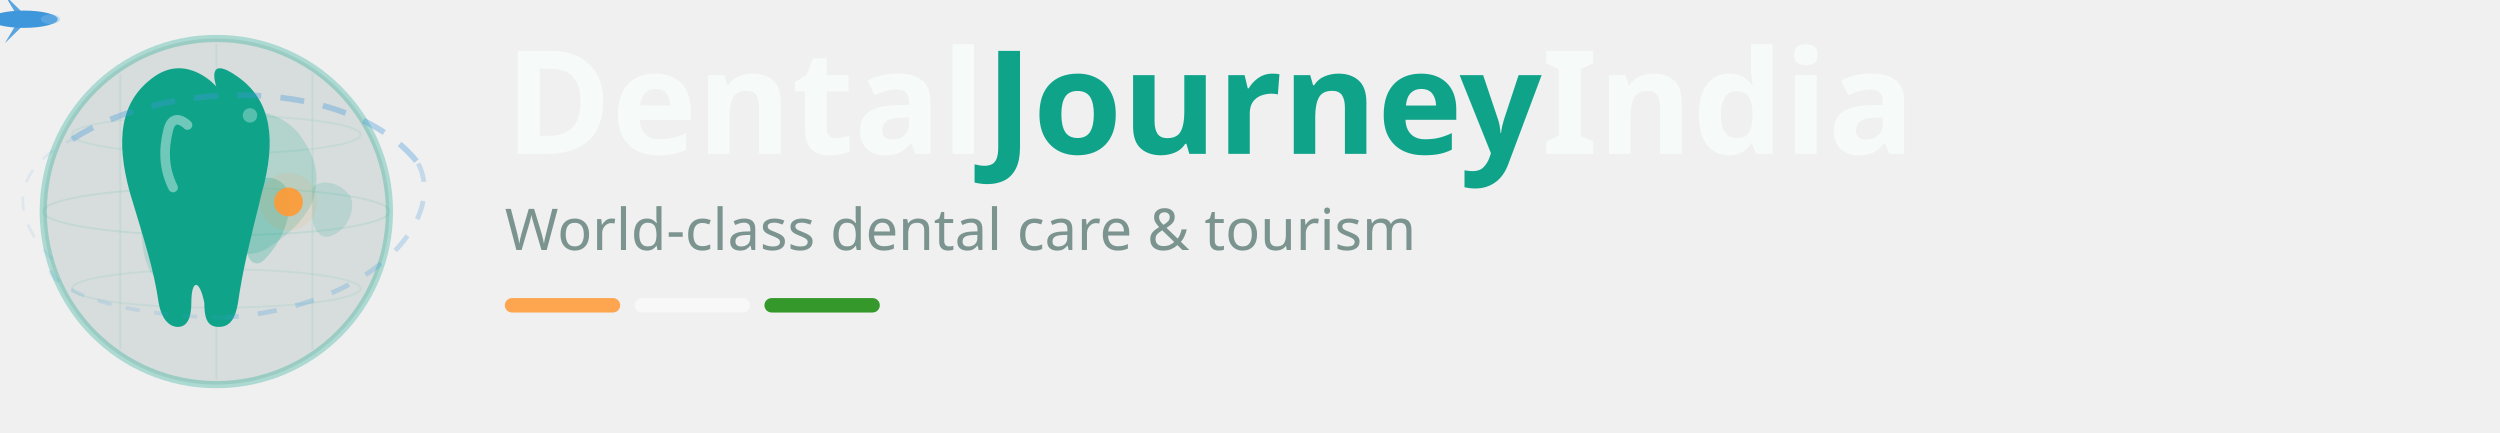
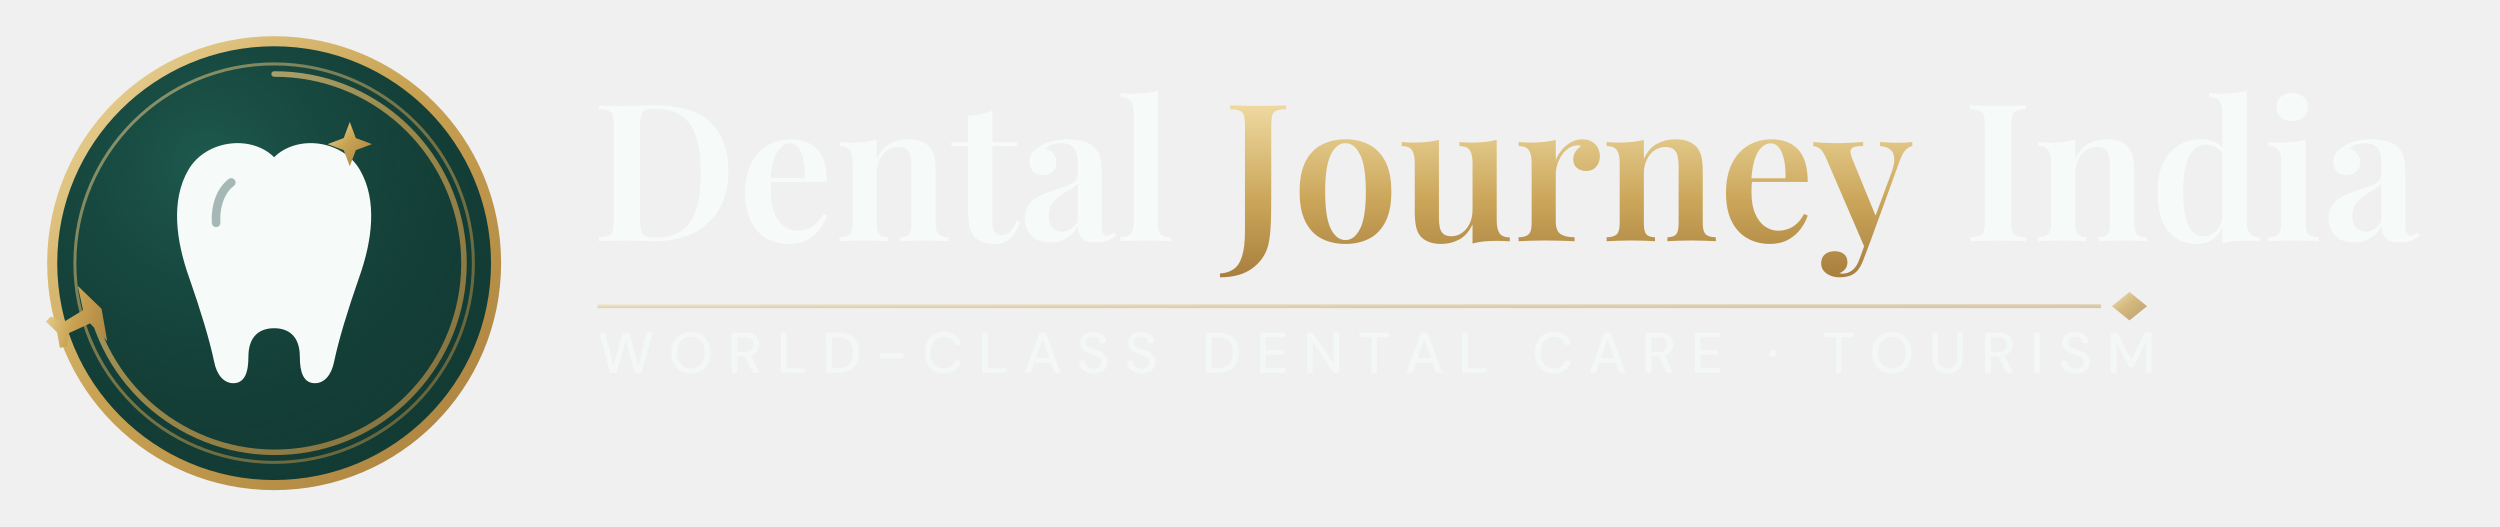
- <svg xmlns="http://www.w3.org/2000/svg" viewBox="0 0 520 90">
+ <svg xmlns="http://www.w3.org/2000/svg" viewBox="0 0 456 96" role="img" aria-label="DentalJourneyIndia — World-class dental care and tourism">
  <defs>
-     <clipPath id="gc2">
-       <circle cx="40" cy="40" r="35" />
-     </clipPath>
+     <linearGradient id="gold" x1="0%" y1="0%" x2="100%" y2="100%">
+       <stop offset="0%" stop-color="#EED9A0" />
+       <stop offset="45%" stop-color="#C9A353" />
+       <stop offset="100%" stop-color="#A87F3E" />
+     </linearGradient>
+     <linearGradient id="goldText" x1="0%" y1="0%" x2="0%" y2="100%">
+       <stop offset="0%" stop-color="#EED9A0" />
+       <stop offset="55%" stop-color="#CBA65A" />
+       <stop offset="100%" stop-color="#A87F3E" />
+     </linearGradient>
+     <radialGradient id="discSheen" cx="35%" cy="28%" r="80%">
+       <stop offset="0%" stop-color="#1E5A4E" />
+       <stop offset="100%" stop-color="#123B34" stop-opacity="0" />
+     </radialGradient>
  </defs>
-   <g transform="translate(5, 4)">
-     <circle cx="40" cy="40" r="36" fill="#1B4A42" opacity="0.12" />
-     <g clip-path="url(#gc2)">
-       <g>
-         <animateTransform attributeName="transform" type="translate" values="0,0;-80,0" dur="12s" repeatCount="indefinite" />
-         <path d="M45 20 C48 18, 55 20, 58 25 C60 28, 62 32, 60 38 C58 42, 55 45, 50 48 C46 50, 42 48, 40 44 C38 40, 38 35, 40 30 C41 25, 43 22, 45 20Z" fill="#0FA48A" opacity="0.18" />
-         <path d="M48 34 C50 32, 54 33, 55 36 C56 40, 54 46, 50 50 C48 52, 46 50, 46 46 C46 42, 47 38, 48 34Z" fill="#0FA48A" opacity="0.25" />
-         <path d="M60 35 C62 33, 66 34, 68 37 C69 40, 67 44, 64 45 C62 46, 60 44, 60 41 C60 38, 60 36, 60 35Z" fill="#0FA48A" opacity="0.15" />
-         <path d="M28 28 C30 24, 35 25, 36 30 C37 36, 36 44, 33 50 C31 54, 28 56, 26 52 C24 48, 24 40, 25 34 C26 30, 27 28, 28 28Z" fill="#0FA48A" opacity="0.15" />
-         <path d="M28 18 C30 16, 36 16, 38 20 C39 22, 38 26, 35 27 C32 28, 28 26, 27 23 C26 20, 27 18, 28 18Z" fill="#0FA48A" opacity="0.15" />
-         <path d="M125 20 C128 18, 135 20, 138 25 C140 28, 142 32, 140 38 C138 42, 135 45, 130 48 C126 50, 122 48, 120 44 C118 40, 118 35, 120 30 C121 25, 123 22, 125 20Z" fill="#0FA48A" opacity="0.18" />
-         <path d="M128 34 C130 32, 134 33, 135 36 C136 40, 134 46, 130 50 C128 52, 126 50, 126 46 C126 42, 127 38, 128 34Z" fill="#0FA48A" opacity="0.25" />
-         <path d="M140 35 C142 33, 146 34, 148 37 C149 40, 147 44, 144 45 C142 46, 140 44, 140 41Z" fill="#0FA48A" opacity="0.15" />
-         <path d="M108 28 C110 24, 115 25, 116 30 C117 36, 116 44, 113 50 C111 54, 108 56, 106 52 C104 48, 104 40, 105 34Z" fill="#0FA48A" opacity="0.15" />
-         <path d="M108 18 C110 16, 116 16, 118 20 C119 22, 118 26, 115 27 C112 28, 108 26, 107 23Z" fill="#0FA48A" opacity="0.15" />
-         <line x1="20" y1="4" x2="20" y2="76" stroke="#0FA48A" stroke-width="0.4" opacity="0.08" />
-         <line x1="40" y1="4" x2="40" y2="76" stroke="#0FA48A" stroke-width="0.4" opacity="0.08" />
-         <line x1="60" y1="4" x2="60" y2="76" stroke="#0FA48A" stroke-width="0.4" opacity="0.08" />
-         <line x1="100" y1="4" x2="100" y2="76" stroke="#0FA48A" stroke-width="0.4" opacity="0.08" />
-         <line x1="120" y1="4" x2="120" y2="76" stroke="#0FA48A" stroke-width="0.4" opacity="0.08" />
-         <line x1="140" y1="4" x2="140" y2="76" stroke="#0FA48A" stroke-width="0.4" opacity="0.08" />
-       </g>
+   <g transform="translate(5.84,3.84) scale(0.92)">
+     <circle cx="48" cy="48" r="44" fill="#123B34" />
+     <circle cx="48" cy="48" r="44" fill="url(#discSheen)" />
+     <circle cx="48" cy="48" r="44" fill="none" stroke="url(#gold)" stroke-width="2" />
+     <circle cx="48" cy="48" r="39.5" fill="none" stroke="url(#gold)" stroke-width="0.6" opacity="0.55" />
+     <path d="M48,10.5 A37.5,37.5 0 1 1 12,58" fill="none" stroke="url(#gold)" stroke-width="1.1" opacity="0.75" stroke-linecap="round" />
+     <g transform="translate(12,58) rotate(-118)">
+       <path d="M0,-4.6 L1.5,0 L0,4.6 L-1,1.1 L-4.4,0.9 L-5.6,2.5 L-6.6,2.2 L-5.9,0 L-6.6,-2.2 L-5.6,-2.5 L-4.4,-0.9 L-1,-1.1 Z" fill="url(#gold)" transform="rotate(90) scale(1.35)" />
    </g>
-     <ellipse cx="40" cy="24" rx="30" ry="4" fill="none" stroke="#0FA48A" stroke-width="0.4" opacity="0.08" />
-     <ellipse cx="40" cy="40" rx="36" ry="5" fill="none" stroke="#0FA48A" stroke-width="0.4" opacity="0.1" />
-     <ellipse cx="40" cy="56" rx="30" ry="4" fill="none" stroke="#0FA48A" stroke-width="0.4" opacity="0.08" />
-     <path d="M40 14 C40 14, 34 7, 27 12 C20 17, 19 25, 22 36 C25 46, 27 52, 28 59 C28.5 62, 30 64, 32 64 C34 64, 34.8 62, 34.8 59 C34.8 54, 36.5 54, 37.5 59 C37.5 62, 38 64, 40.5 64 C43 64, 44 62, 44.5 59 C45.5 52, 47 46, 49.5 36 C52.5 25, 51.5 17, 44.5 12 C37.5 7, 40 14, 40 14Z" fill="#0FA48A" />
-     <path d="M34 22 C34 22, 31 19, 30 23 C29 27, 29 31, 31 35" fill="none" stroke="white" stroke-width="2" stroke-linecap="round" opacity="0.4" />
-     <circle cx="47" cy="20" r="1.5" fill="white" opacity="0.3" />
-     <circle cx="40" cy="40" r="36" fill="none" stroke="#0FA48A" stroke-width="1.5" opacity="0.3" />
-     <path d="M10 25 C30 12, 68 12, 82 30" fill="none" stroke="#3E97DB" stroke-width="1.2" stroke-dasharray="5 4" opacity="0.35" />
-     <path d="M82 30 C88 42, 72 60, 42 62" fill="none" stroke="#3E97DB" stroke-width="1" stroke-dasharray="4 4" opacity="0.25" />
-     <path d="M42 62 C18 62, 2 55, 6 50" fill="none" stroke="#3E97DB" stroke-width="0.8" stroke-dasharray="3 3" opacity="0.15" />
-     <path d="M6 50 C-2 42, -4 32, 10 25" fill="none" stroke="#3E97DB" stroke-width="0.6" stroke-dasharray="3 3" opacity="0.1" />
-     <g>
-       <animateMotion dur="5s" repeatCount="indefinite" path="M10 25 C30 12, 68 12, 82 30 C88 42, 72 60, 42 62 C18 62, 2 55, 6 50 C-2 42, -4 32, 10 25" rotate="auto" />
-       <ellipse cx="0" cy="0" rx="7" ry="1.8" fill="#3E97DB" />
-       <path d="M-1 0 L-4 -5 L0.5 -0.6 Z" fill="#3E97DB" opacity="0.85" />
-       <path d="M-1 0 L-4 5 L0.5 0.6 Z" fill="#3E97DB" opacity="0.85" />
-       <path d="M-5.5 0 L-8 -2.8 L-6.2 0 Z" fill="#3E97DB" opacity="0.6" />
-       <path d="M-5.5 0 L-8 2.8 L-6.2 0 Z" fill="#3E97DB" opacity="0.4" />
-       <ellipse cx="5.5" cy="0" rx="2" ry="1" fill="#7FB8E8" opacity="0.4" />
-     </g>
-     <circle cx="55" cy="38" r="3" fill="#FF9933" opacity="0.9" />
-     <circle cx="55" cy="38" r="6" fill="#FF9933" opacity="0.1">
-       <animate attributeName="r" values="6;11;6" dur="2.5s" repeatCount="indefinite" />
-       <animate attributeName="opacity" values="0.12;0.01;0.12" dur="2.5s" repeatCount="indefinite" />
-     </circle>
+     <path d="M48,27 C43.5,22.5 34.5,23.5 31,29.5 C27.5,35.5 28.5,43.5 31.2,51 C33.4,57.3 35.2,63.2 36.1,67.5 C36.6,70.1 38,71.8 39.9,71.8 C42.2,71.8 42.9,69.6 42.9,66.6 C42.9,62.2 45.4,60.9 48,60.9 C50.6,60.9 53.1,62.2 53.1,66.6 C53.1,69.6 53.8,71.8 56.1,71.8 C58,71.8 59.4,70.1 59.9,67.5 C60.8,63.2 62.6,57.3 64.8,51 C67.5,43.5 68.5,35.5 65,29.5 C61.5,23.5 52.5,22.5 48,27 Z" fill="#F6FBFA" />
+     <path d="M39.5,32 C37.5,33.5 36.3,36.5 36.5,40" fill="none" stroke="#123B34" stroke-width="1.7" stroke-linecap="round" opacity="0.35" />
+     <path d="M63,20 L64.2,23.2 L67.4,24.4 L64.2,25.6 L63,28.8 L61.8,25.6 L58.6,24.4 L61.8,23.2 Z" fill="url(#gold)" />
  </g>
-   <text x="105" y="32" font-family="'DM Sans', system-ui, sans-serif" font-size="30" font-weight="600" fill="#F6FBFA">Dental<tspan fill="#0FA48A">Journey</tspan>India</text>
-   <text x="105" y="52" font-family="'DM Sans', system-ui, sans-serif" font-size="12" font-weight="400" fill="#7C948F">World-class dental care &amp; tourism</text>
-   <rect x="105" y="62" width="24" height="3" rx="1.5" fill="#FF9933" opacity="0.85" />
-   <rect x="132" y="62" width="24" height="3" rx="1.5" fill="#FFFFFF" opacity="0.5" />
-   <rect x="159" y="62" width="24" height="3" rx="1.5" fill="#138808" opacity="0.85" />
+   <path d="M119.66 19.22Q126.38 19.22 129.61 22.35Q132.85 25.48 132.85 31.33Q132.85 35.14 131.26 38Q129.66 40.85 126.66 42.42Q123.64 44 119.34 44Q118.81 44 117.92 43.97Q117.03 43.93 116.07 43.91Q115.11 43.90 114.30 43.90Q112.86 43.90 111.50 43.91Q110.14 43.93 109.26 44L109.26 43.30Q110.42 43.23 110.99 43.02Q111.57 42.81 111.76 42.18Q111.95 41.55 111.95 40.29L111.95 22.93Q111.95 21.63 111.76 21.02Q111.57 20.41 110.99 20.18Q110.42 19.95 109.26 19.92L109.26 19.22Q110.14 19.25 111.50 19.31Q112.86 19.36 114.23 19.32Q115.49 19.29 117.06 19.25Q118.64 19.22 119.66 19.22M119.34 19.85Q117.73 19.85 117.24 20.44Q116.75 21.04 116.75 22.86L116.75 40.36Q116.75 42.18 117.26 42.77Q117.77 43.37 119.38 43.37Q122.63 43.37 124.47 41.99Q126.31 40.60 127.06 37.95Q127.81 35.28 127.81 31.47Q127.81 27.55 126.99 24.98Q126.17 22.40 124.31 21.13Q122.45 19.85 119.34 19.85M144.26 25.41Q147.34 25.41 149.09 27.27Q150.84 29.13 150.84 33.19L139.05 33.19L139.01 32.52L146.78 32.52Q146.85 30.80 146.57 29.35Q146.29 27.90 145.68 27.02Q145.06 26.15 144.09 26.15Q142.75 26.15 141.78 27.71Q140.80 29.27 140.55 32.80L140.69 33.01Q140.62 33.47 140.60 33.99Q140.59 34.52 140.59 35.04Q140.59 37.45 141.28 39.03Q141.99 40.60 143.10 41.34Q144.22 42.08 145.41 42.08Q146.22 42.08 147.06 41.83Q147.90 41.59 148.71 40.92Q149.51 40.26 150.18 39.03L150.84 39.31Q150.46 40.53 149.56 41.74Q148.67 42.95 147.27 43.72Q145.87 44.49 143.98 44.49Q141.60 44.49 139.78 43.44Q137.96 42.39 136.94 40.31Q135.93 38.23 135.93 35.22Q135.93 32.03 137 29.86Q138.06 27.69 139.96 26.55Q141.84 25.41 144.26 25.41M165.68 25.41Q167.15 25.41 168.04 25.80Q168.94 26.18 169.50 26.78Q170.13 27.44 170.39 28.49Q170.65 29.54 170.65 31.33L170.65 40.74Q170.65 42.22 171.19 42.74Q171.74 43.27 173.03 43.27L173.03 44Q172.40 43.97 171.09 43.91Q169.78 43.86 168.55 43.86Q167.26 43.86 166.03 43.91Q164.81 43.97 164.21 44L164.21 43.27Q165.33 43.27 165.79 42.74Q166.24 42.22 166.24 40.74L166.24 30.14Q166.24 29.20 166.07 28.44Q165.89 27.69 165.37 27.25Q164.84 26.81 163.86 26.81Q162.71 26.81 161.81 27.44Q160.92 28.07 160.41 29.18Q159.91 30.28 159.91 31.64L159.91 40.74Q159.91 42.22 160.36 42.74Q160.82 43.27 161.94 43.27L161.94 44Q161.34 43.97 160.15 43.91Q158.96 43.86 157.74 43.86Q156.44 43.86 155.11 43.91Q153.78 43.97 153.12 44L153.12 43.27Q154.41 43.27 154.95 42.74Q155.50 42.22 155.50 40.74L155.50 29.72Q155.50 28.14 154.99 27.39Q154.48 26.64 153.12 26.64L153.12 25.90Q154.24 26.01 155.29 26.01Q156.58 26.01 157.75 25.89Q158.93 25.76 159.91 25.52L159.91 29.02Q160.78 27.02 162.32 26.22Q163.86 25.41 165.68 25.41M181.01 20.16L181.01 25.94L185.49 25.94L185.49 26.64L181.01 26.64L181.01 40.57Q181.01 41.83 181.47 42.35Q181.92 42.88 182.76 42.88Q183.57 42.88 184.23 42.27Q184.90 41.66 185.42 40.22L186.05 40.50Q185.53 42.22 184.42 43.35Q183.32 44.49 181.33 44.49Q180.14 44.49 179.31 44.19Q178.49 43.90 177.90 43.34Q177.13 42.53 176.86 41.41Q176.60 40.29 176.60 38.44L176.60 26.64L173.52 26.64L173.52 25.94L176.60 25.94L176.60 21.07Q177.86 21.04 178.95 20.83Q180.03 20.62 181.01 20.16M191.58 44.24Q190.08 44.24 189.03 43.67Q187.97 43.09 187.45 42.09Q186.93 41.09 186.93 39.87Q186.93 38.37 187.63 37.40Q188.33 36.44 189.43 35.86Q190.53 35.28 191.75 34.88Q192.98 34.48 194.06 34.11Q195.15 33.74 195.85 33.25Q196.55 32.77 196.55 31.96L196.55 29.41Q196.55 28.28 196.22 27.57Q195.89 26.85 195.24 26.48Q194.59 26.11 193.61 26.11Q192.88 26.11 192.07 26.32Q191.27 26.53 190.74 27.13Q191.65 27.38 192.16 28.04Q192.67 28.70 192.67 29.65Q192.67 30.73 191.95 31.35Q191.23 31.96 190.15 31.96Q188.99 31.96 188.40 31.23Q187.80 30.49 187.80 29.51Q187.80 28.53 188.29 27.88Q188.78 27.23 189.66 26.71Q190.53 26.11 191.90 25.76Q193.26 25.41 194.87 25.41Q196.41 25.41 197.60 25.75Q198.79 26.08 199.63 26.92Q200.47 27.72 200.72 28.91Q200.96 30.10 200.96 31.82L200.96 41.41Q200.96 42.28 201.17 42.65Q201.38 43.02 201.84 43.02Q202.19 43.02 202.50 42.84Q202.81 42.67 203.20 42.35L203.59 42.95Q202.81 43.55 201.98 43.90Q201.14 44.24 199.94 44.24Q198.72 44.24 198 43.90Q197.28 43.55 196.95 42.88Q196.62 42.22 196.59 41.30Q195.75 42.70 194.52 43.48Q193.30 44.24 191.58 44.24M193.68 42.28Q194.52 42.28 195.24 41.83Q195.96 41.38 196.55 40.47L196.55 33.39Q196.20 33.92 195.55 34.34Q194.91 34.76 194.17 35.18Q193.44 35.60 192.79 36.14Q192.14 36.69 191.70 37.47Q191.27 38.26 191.27 39.48Q191.27 40.85 191.93 41.57Q192.59 42.28 193.68 42.28M211.18 16.59L211.18 40.74Q211.18 42.22 211.72 42.74Q212.26 43.27 213.56 43.27L213.56 44Q212.93 43.97 211.65 43.91Q210.38 43.86 209.04 43.86Q207.75 43.86 206.40 43.91Q205.06 43.97 204.39 44L204.39 43.27Q205.69 43.27 206.23 42.74Q206.77 42.22 206.77 40.74L206.77 20.79Q206.77 19.22 206.28 18.47Q205.79 17.71 204.39 17.71L204.39 16.98Q205.51 17.08 206.56 17.08Q207.89 17.08 209.04 16.96Q210.20 16.84 211.18 16.59" fill="#F6FBFA" />
+   <path d="M222.53 50.58L222.53 49.88Q223.96 49.81 224.99 49.11Q226.03 48.41 226.55 46.73Q227.08 45.05 227.08 42.15L227.08 22.93Q227.08 21.63 226.88 21.02Q226.69 20.41 226.10 20.18Q225.50 19.95 224.38 19.92L224.38 19.22Q225.19 19.25 226.53 19.29Q227.88 19.32 229.35 19.32Q230.82 19.32 232.24 19.29Q233.66 19.25 234.57 19.22L234.57 19.92Q233.41 19.95 232.83 20.18Q232.26 20.41 232.06 21.02Q231.87 21.63 231.87 22.93L231.87 35.74Q231.87 37.17 231.85 38.85Q231.84 40.53 231.71 42.11Q231.59 43.69 231.28 44.88Q230.61 47.33 228.41 48.95Q226.20 50.58 222.53 50.58M245.42 25.41Q247.83 25.41 249.70 26.38Q251.58 27.34 252.68 29.44Q253.78 31.54 253.78 34.97Q253.78 38.40 252.68 40.50Q251.58 42.60 249.70 43.55Q247.83 44.49 245.42 44.49Q243 44.49 241.11 43.55Q239.22 42.60 238.14 40.50Q237.05 38.40 237.05 34.97Q237.05 31.54 238.14 29.44Q239.22 27.34 241.11 26.38Q243 25.41 245.42 25.41M245.42 26.11Q243.77 26.11 242.74 28.20Q241.71 30.28 241.71 34.97Q241.71 39.66 242.74 41.73Q243.77 43.79 245.42 43.79Q247.03 43.79 248.08 41.73Q249.13 39.66 249.13 34.97Q249.13 30.28 248.08 28.20Q247.03 26.11 245.42 26.11M273 25.52L273 40.22Q273 41.80 273.52 42.55Q274.05 43.30 275.38 43.30L275.38 44.03Q274.29 43.93 273.20 43.93Q271.91 43.93 270.74 44.03Q269.56 44.14 268.59 44.42L268.59 40.92Q267.71 42.84 266.19 43.67Q264.67 44.49 262.92 44.49Q261.55 44.49 260.62 44.12Q259.69 43.76 259.13 43.13Q258.54 42.46 258.30 41.38Q258.05 40.29 258.05 38.58L258.05 29.72Q258.05 28.14 257.54 27.39Q257.04 26.64 255.67 26.64L255.67 25.90Q256.79 26.01 257.84 26.01Q259.13 26.01 260.31 25.89Q261.48 25.76 262.46 25.52L262.46 39.80Q262.46 40.74 262.62 41.48Q262.78 42.22 263.26 42.65Q263.75 43.09 264.74 43.09Q265.82 43.09 266.69 42.46Q267.57 41.83 268.08 40.74Q268.59 39.66 268.59 38.30L268.59 29.72Q268.59 28.14 268.08 27.39Q267.57 26.64 266.20 26.64L266.20 25.90Q267.32 26.01 268.38 26.01Q269.67 26.01 270.84 25.89Q272.01 25.76 273 25.52M288.61 25.41Q289.69 25.41 290.41 25.87Q291.13 26.32 291.47 27.02Q291.82 27.72 291.82 28.49Q291.82 29.65 291.14 30.42Q290.46 31.19 289.34 31.19Q288.29 31.19 287.63 30.63Q286.96 30.07 286.96 29.09Q286.96 28.21 287.40 27.62Q287.83 27.02 288.39 26.67Q288.01 26.46 287.52 26.53Q286.68 26.60 285.98 27.13Q285.28 27.65 284.79 28.42Q284.30 29.20 284.04 30.07Q283.77 30.95 283.77 31.75L283.77 40.39Q283.77 42.11 284.65 42.69Q285.52 43.27 287.20 43.27L287.20 44Q286.40 43.97 284.88 43.91Q283.36 43.86 281.71 43.86Q280.34 43.86 279 43.91Q277.65 43.97 276.99 44L276.99 43.27Q278.28 43.27 278.82 42.74Q279.37 42.22 279.37 40.74L279.37 29.72Q279.37 28.14 278.86 27.39Q278.35 26.64 276.99 26.64L276.99 25.90Q278.10 26.01 279.15 26.01Q280.45 26.01 281.62 25.89Q282.80 25.76 283.77 25.52L283.77 29.16Q284.19 28.18 284.88 27.34Q285.56 26.50 286.52 25.96Q287.49 25.41 288.61 25.41M305.62 25.41Q307.08 25.41 307.98 25.80Q308.87 26.18 309.43 26.78Q310.06 27.44 310.32 28.49Q310.58 29.54 310.58 31.33L310.58 40.74Q310.58 42.22 311.13 42.74Q311.67 43.27 312.96 43.27L312.96 44Q312.33 43.97 311.02 43.91Q309.71 43.86 308.49 43.86Q307.19 43.86 305.96 43.91Q304.74 43.97 304.14 44L304.14 43.27Q305.26 43.27 305.72 42.74Q306.18 42.22 306.18 40.74L306.18 30.14Q306.18 29.20 306 28.44Q305.82 27.69 305.30 27.25Q304.77 26.81 303.79 26.81Q302.64 26.81 301.75 27.44Q300.85 28.07 300.35 29.18Q299.84 30.28 299.84 31.64L299.84 40.74Q299.84 42.22 300.29 42.74Q300.75 43.27 301.87 43.27L301.87 44Q301.27 43.97 300.08 43.91Q298.89 43.86 297.67 43.86Q296.38 43.86 295.04 43.91Q293.71 43.97 293.05 44L293.05 43.27Q294.34 43.27 294.89 42.74Q295.43 42.22 295.43 40.74L295.43 29.72Q295.43 28.14 294.92 27.39Q294.41 26.64 293.05 26.64L293.05 25.90Q294.17 26.01 295.22 26.01Q296.51 26.01 297.69 25.89Q298.86 25.76 299.84 25.52L299.84 29.02Q300.71 27.02 302.25 26.22Q303.79 25.41 305.62 25.41M323.15 25.41Q326.23 25.41 327.98 27.27Q329.73 29.13 329.73 33.19L317.93 33.19L317.90 32.52L325.67 32.52Q325.74 30.80 325.46 29.35Q325.18 27.90 324.57 27.02Q323.95 26.15 322.97 26.15Q321.64 26.15 320.66 27.71Q319.68 29.27 319.44 32.80L319.58 33.01Q319.51 33.47 319.49 33.99Q319.47 34.52 319.47 35.04Q319.47 37.45 320.17 39.03Q320.87 40.60 321.99 41.34Q323.11 42.08 324.30 42.08Q325.11 42.08 325.95 41.83Q326.79 41.59 327.59 40.92Q328.40 40.26 329.06 39.03L329.73 39.31Q329.34 40.53 328.45 41.74Q327.56 42.95 326.16 43.72Q324.76 44.49 322.87 44.49Q320.49 44.49 318.67 43.44Q316.85 42.39 315.83 40.31Q314.82 38.23 314.82 35.22Q314.82 32.03 315.89 29.86Q316.95 27.69 318.84 26.55Q320.73 25.41 323.15 25.41M348.80 25.90L348.80 26.64Q348.14 26.78 347.56 27.38Q346.98 27.97 346.46 29.47L341.28 43.69L340.19 45.33L332.98 28.60Q332.32 27.27 331.72 26.95Q331.13 26.64 330.74 26.64L330.74 25.90Q331.76 26.01 332.86 26.06Q333.96 26.11 335.08 26.11Q336.38 26.11 337.59 26.04Q338.79 25.97 339.84 25.90L339.84 26.64Q339.04 26.64 338.41 26.74Q337.78 26.85 337.59 27.32Q337.39 27.79 337.85 28.95L342.22 39.63L341.94 39.77L345.02 31.43Q345.62 29.79 345.51 28.77Q345.41 27.76 344.74 27.23Q344.08 26.71 342.92 26.64L342.92 25.90Q343.48 25.94 344.04 25.97Q344.60 26.01 345.13 26.03Q345.65 26.04 346.14 26.04Q346.88 26.04 347.60 26.01Q348.31 25.97 348.80 25.90M340.47 43.69L341.28 43.69L339.95 47.22Q339.63 48.09 339.27 48.71Q338.90 49.32 338.44 49.70Q337.92 50.16 337.17 50.37Q336.41 50.58 335.50 50.58Q334.70 50.58 333.95 50.30Q333.19 50.02 332.69 49.46Q332.18 48.90 332.18 47.99Q332.18 47.01 332.84 46.41Q333.51 45.82 334.66 45.82Q335.68 45.82 336.33 46.33Q336.97 46.84 336.97 47.85Q336.97 48.52 336.59 49.04Q336.20 49.56 335.50 49.84Q335.68 49.88 335.84 49.90Q335.99 49.91 336.10 49.91Q337.11 49.91 337.92 49.25Q338.72 48.59 339.21 47.15" fill="url(#goldText)" />
+   <path d="M369.53 19.22L369.53 19.92Q368.41 19.95 367.83 20.18Q367.26 20.41 367.05 21.02Q366.84 21.63 366.84 22.93L366.84 40.29Q366.84 41.55 367.05 42.18Q367.26 42.81 367.83 43.02Q368.41 43.23 369.53 43.30L369.53 44Q368.66 43.93 367.29 43.91Q365.93 43.90 364.53 43.90Q362.95 43.90 361.59 43.91Q360.22 43.93 359.35 44L359.35 43.30Q360.50 43.23 361.08 43.02Q361.66 42.81 361.85 42.18Q362.04 41.55 362.04 40.29L362.04 22.93Q362.04 21.63 361.85 21.02Q361.66 20.41 361.08 20.18Q360.50 19.95 359.35 19.92L359.35 19.22Q360.22 19.25 361.59 19.29Q362.95 19.32 364.53 19.32Q365.93 19.32 367.29 19.29Q368.66 19.25 369.53 19.22M384.30 25.41Q385.77 25.41 386.66 25.80Q387.56 26.18 388.12 26.78Q388.75 27.44 389.01 28.49Q389.27 29.54 389.27 31.33L389.27 40.74Q389.27 42.22 389.81 42.74Q390.36 43.27 391.65 43.27L391.65 44Q391.02 43.97 389.71 43.91Q388.40 43.86 387.17 43.86Q385.88 43.86 384.65 43.91Q383.43 43.97 382.83 44L382.83 43.27Q383.95 43.27 384.41 42.74Q384.86 42.22 384.86 40.74L384.86 30.14Q384.86 29.20 384.69 28.44Q384.51 27.69 383.99 27.25Q383.46 26.81 382.48 26.81Q381.33 26.81 380.43 27.44Q379.54 28.07 379.03 29.18Q378.53 30.28 378.53 31.64L378.53 40.74Q378.53 42.22 378.98 42.74Q379.44 43.27 380.56 43.27L380.56 44Q379.96 43.97 378.77 43.91Q377.58 43.86 376.36 43.86Q375.06 43.86 373.73 43.91Q372.40 43.97 371.74 44L371.74 43.27Q373.03 43.27 373.57 42.74Q374.12 42.22 374.12 40.74L374.12 29.72Q374.12 28.14 373.61 27.39Q373.10 26.64 371.74 26.64L371.74 25.90Q372.86 26.01 373.91 26.01Q375.20 26.01 376.37 25.89Q377.55 25.76 378.53 25.52L378.53 29.02Q379.40 27.02 380.94 26.22Q382.48 25.41 384.30 25.41M409.78 16.59L409.78 40.19Q409.78 41.76 410.31 42.51Q410.83 43.27 412.16 43.27L412.16 44Q411.08 43.90 409.99 43.90Q408.69 43.90 407.54 44Q406.38 44.10 405.37 44.38L405.37 20.79Q405.37 19.22 404.86 18.47Q404.36 17.71 402.99 17.71L402.99 16.98Q404.11 17.08 405.16 17.08Q406.49 17.08 407.65 16.96Q408.80 16.84 409.78 16.59M401.42 25.41Q402.96 25.41 404.18 26.01Q405.41 26.60 406 28L405.58 28.35Q405.09 27.34 404.25 26.85Q403.41 26.36 402.36 26.36Q400.47 26.36 399.33 28.48Q398.19 30.59 398.19 34.97Q398.19 37.91 398.65 39.71Q399.11 41.52 399.96 42.32Q400.82 43.13 402.01 43.13Q403.27 43.13 404.29 42.09Q405.30 41.06 405.48 39.13L405.72 40.12Q405.27 42.25 404 43.37Q402.75 44.49 400.68 44.49Q398.58 44.49 396.95 43.46Q395.33 42.42 394.43 40.31Q393.54 38.19 393.54 34.94Q393.54 31.75 394.59 29.63Q395.64 27.51 397.43 26.46Q399.21 25.41 401.42 25.41M418.08 16.98Q419.34 16.98 420.14 17.68Q420.95 18.38 420.95 19.53Q420.95 20.69 420.14 21.39Q419.34 22.09 418.08 22.09Q416.82 22.09 416.01 21.39Q415.21 20.69 415.21 19.53Q415.21 18.38 416.01 17.68Q416.82 16.98 418.08 16.98M420.53 25.52L420.53 40.74Q420.53 42.22 421.07 42.74Q421.61 43.27 422.91 43.27L422.91 44Q422.28 43.97 420.98 43.91Q419.69 43.86 418.36 43.86Q417.06 43.86 415.73 43.91Q414.40 43.97 413.74 44L413.74 43.27Q415.03 43.27 415.57 42.74Q416.12 42.22 416.12 40.74L416.12 29.75Q416.12 28.14 415.61 27.39Q415.10 26.64 413.74 26.64L413.74 25.90Q414.86 26.01 415.91 26.01Q417.20 26.01 418.37 25.89Q419.55 25.76 420.53 25.52M429.38 44.24Q427.88 44.24 426.83 43.67Q425.78 43.09 425.25 42.09Q424.73 41.09 424.73 39.87Q424.73 38.37 425.43 37.40Q426.13 36.44 427.23 35.86Q428.33 35.28 429.56 34.88Q430.78 34.48 431.87 34.11Q432.95 33.74 433.65 33.25Q434.35 32.77 434.35 31.96L434.35 29.41Q434.35 28.28 434.02 27.57Q433.69 26.85 433.04 26.48Q432.39 26.11 431.41 26.11Q430.68 26.11 429.87 26.32Q429.06 26.53 428.54 27.13Q429.45 27.38 429.96 28.04Q430.47 28.70 430.47 29.65Q430.47 30.73 429.75 31.35Q429.03 31.96 427.94 31.96Q426.79 31.96 426.19 31.23Q425.60 30.49 425.60 29.51Q425.60 28.53 426.09 27.88Q426.58 27.23 427.46 26.71Q428.33 26.11 429.69 25.76Q431.06 25.41 432.67 25.41Q434.21 25.41 435.40 25.75Q436.59 26.08 437.43 26.92Q438.27 27.72 438.52 28.91Q438.76 30.10 438.76 31.82L438.76 41.41Q438.76 42.28 438.97 42.65Q439.18 43.02 439.63 43.02Q439.99 43.02 440.30 42.84Q440.62 42.67 441 42.35L441.38 42.95Q440.62 43.55 439.78 43.90Q438.94 44.24 437.75 44.24Q436.52 44.24 435.80 43.90Q435.09 43.55 434.75 42.88Q434.42 42.22 434.38 41.30Q433.55 42.70 432.32 43.48Q431.10 44.24 429.38 44.24M431.48 42.28Q432.32 42.28 433.04 41.83Q433.75 41.38 434.35 40.47L434.35 33.39Q434 33.92 433.35 34.34Q432.71 34.76 431.97 35.18Q431.24 35.60 430.59 36.14Q429.94 36.69 429.50 37.47Q429.06 38.26 429.06 39.48Q429.06 40.85 429.73 41.57Q430.40 42.28 431.48 42.28" fill="#F6FBFA" />
+   <g opacity="0.8">
+     <rect x="109" y="55.5" width="274.212" height="0.7" fill="url(#gold)" opacity="0.5" />
+     <path d="M387.212,55.85 l3.2,-2.6 3.2,2.6 -3.2,2.6 Z" fill="url(#gold)" opacity="0.9" transform="translate(-2,0)" />
+   </g>
+   <path d="M112.47 68L111.27 68L109.27 60.65L110.40 60.65L111.89 66.77L113.60 60.65L114.76 60.65L116.42 66.79L117.94 60.65L119.06 60.65L117.03 68L115.80 68L114.16 62.15M126.01 68.13Q124.95 68.13 124.14 67.65Q123.34 67.17 122.88 66.31Q122.43 65.46 122.43 64.33Q122.43 63.20 122.88 62.35Q123.34 61.49 124.14 61.01Q124.95 60.52 126.01 60.52Q127.09 60.52 127.90 61.01Q128.70 61.49 129.15 62.35Q129.60 63.20 129.60 64.33Q129.60 65.46 129.15 66.31Q128.70 67.17 127.90 67.65Q127.09 68.13 126.01 68.13M126.02 67.19Q126.77 67.19 127.34 66.84Q127.91 66.50 128.22 65.86Q128.53 65.22 128.53 64.33Q128.53 63.43 128.22 62.79Q127.91 62.15 127.34 61.81Q126.77 61.47 126.02 61.47Q125.26 61.47 124.69 61.81Q124.13 62.15 123.81 62.79Q123.50 63.43 123.50 64.33Q123.50 65.22 123.81 65.86Q124.13 66.50 124.69 66.84Q125.26 67.19 126.02 67.19M134.51 68L133.46 68L133.46 60.65L135.95 60.65Q136.82 60.65 137.37 60.94Q137.93 61.24 138.20 61.73Q138.47 62.21 138.47 62.83Q138.47 63.42 138.20 63.92Q137.93 64.42 137.36 64.72Q136.80 65.02 135.91 65.02L134.51 65.02L134.51 68M138.54 68L137.32 68L135.74 64.73L136.89 64.73L138.54 68M134.51 61.53L134.51 64.22L135.87 64.22Q136.65 64.22 137.02 63.84Q137.38 63.45 137.38 62.85Q137.38 62.25 137.03 61.89Q136.67 61.53 135.87 61.53M146.83 68L142.42 68L142.42 60.65L143.47 60.65L143.47 67.17L146.83 67.17M152.92 68L150.66 68L150.66 60.65L152.92 60.65Q154.20 60.65 155.04 61.10Q155.88 61.55 156.28 62.38Q156.69 63.20 156.69 64.34Q156.69 65.47 156.28 66.29Q155.88 67.11 155.04 67.55Q154.21 68 152.92 68M151.71 61.53L151.71 67.12L152.87 67.12Q153.89 67.12 154.49 66.78Q155.09 66.45 155.35 65.82Q155.60 65.20 155.60 64.34Q155.60 63.46 155.35 62.83Q155.09 62.20 154.49 61.87Q153.89 61.53 152.87 61.53M164.80 65.34L160.56 65.34L160.56 64.46L164.80 64.46M172.17 68.13Q171.08 68.13 170.30 67.65Q169.52 67.17 169.09 66.31Q168.67 65.46 168.67 64.33Q168.67 63.20 169.09 62.34Q169.52 61.48 170.30 61Q171.08 60.52 172.17 60.52Q173.46 60.52 174.26 61.14Q175.06 61.76 175.28 62.89L174.13 62.89Q173.97 62.24 173.48 61.85Q172.99 61.46 172.17 61.46Q171.42 61.46 170.87 61.80Q170.33 62.15 170.03 62.79Q169.74 63.43 169.74 64.33Q169.74 65.22 170.03 65.86Q170.33 66.51 170.87 66.85Q171.42 67.19 172.17 67.19Q172.99 67.19 173.48 66.82Q173.97 66.45 174.13 65.81L175.28 65.81Q175.06 66.90 174.26 67.51Q173.46 68.13 172.17 68.13M183.55 68L179.14 68L179.14 60.65L180.19 60.65L180.19 67.17L183.55 67.17M188.01 68L186.91 68L189.61 60.65L190.75 60.65L193.45 68L192.33 68L190.18 61.91L188.01 68M192.17 66.18L188.13 66.18L188.42 65.34L191.88 65.34M199.51 68.13Q198.70 68.13 198.09 67.84Q197.48 67.55 197.14 67.02Q196.81 66.50 196.81 65.80L197.91 65.80Q197.92 66.19 198.10 66.52Q198.29 66.86 198.64 67.05Q198.99 67.24 199.51 67.24Q199.95 67.24 200.27 67.10Q200.59 66.95 200.75 66.69Q200.92 66.44 200.92 66.10Q200.92 65.71 200.74 65.46Q200.57 65.21 200.27 65.04Q199.97 64.88 199.57 64.76Q199.18 64.63 198.75 64.48Q197.88 64.20 197.45 63.75Q197.03 63.30 197.03 62.57Q197.03 61.95 197.32 61.50Q197.62 61.04 198.15 60.78Q198.68 60.52 199.40 60.52Q200.11 60.52 200.65 60.79Q201.19 61.05 201.49 61.51Q201.79 61.97 201.79 62.59L200.68 62.59Q200.68 62.31 200.53 62.04Q200.39 61.76 200.09 61.59Q199.80 61.42 199.37 61.42Q199.01 61.41 198.73 61.53Q198.44 61.66 198.29 61.90Q198.13 62.14 198.13 62.48Q198.13 62.81 198.27 63.02Q198.41 63.22 198.69 63.37Q198.96 63.52 199.32 63.64Q199.68 63.76 200.13 63.91Q200.67 64.08 201.10 64.34Q201.52 64.60 201.77 65Q202.01 65.41 202.01 66.04Q202.01 66.58 201.73 67.06Q201.45 67.53 200.89 67.83Q200.33 68.13 199.51 68.13M208.27 68.13Q207.46 68.13 206.85 67.84Q206.24 67.55 205.91 67.02Q205.57 66.50 205.57 65.80L206.67 65.80Q206.68 66.19 206.87 66.52Q207.05 66.86 207.40 67.05Q207.75 67.24 208.27 67.24Q208.71 67.24 209.03 67.10Q209.35 66.95 209.52 66.69Q209.69 66.44 209.69 66.10Q209.69 65.71 209.51 65.46Q209.33 65.21 209.03 65.04Q208.73 64.88 208.34 64.76Q207.94 64.63 207.51 64.48Q206.64 64.20 206.22 63.75Q205.79 63.30 205.79 62.57Q205.79 61.95 206.08 61.50Q206.38 61.04 206.91 60.78Q207.44 60.52 208.16 60.52Q208.88 60.52 209.41 60.79Q209.95 61.05 210.25 61.51Q210.56 61.97 210.56 62.59L209.44 62.59Q209.44 62.31 209.30 62.04Q209.15 61.76 208.86 61.59Q208.56 61.42 208.13 61.42Q207.78 61.41 207.49 61.53Q207.21 61.66 207.05 61.90Q206.89 62.14 206.89 62.48Q206.89 62.81 207.04 63.02Q207.18 63.22 207.45 63.37Q207.72 63.52 208.09 63.64Q208.45 63.76 208.89 63.91Q209.43 64.08 209.86 64.34Q210.28 64.60 210.53 65Q210.78 65.41 210.78 66.04Q210.78 66.58 210.49 67.06Q210.21 67.53 209.65 67.83Q209.10 68.13 208.27 68.13M222.17 68L219.92 68L219.92 60.65L222.17 60.65Q223.45 60.65 224.29 61.10Q225.13 61.55 225.54 62.38Q225.94 63.20 225.94 64.34Q225.94 65.47 225.54 66.29Q225.13 67.11 224.30 67.55Q223.46 68 222.17 68M220.97 61.53L220.97 67.12L222.13 67.12Q223.15 67.12 223.75 66.78Q224.35 66.45 224.60 65.82Q224.86 65.20 224.86 64.34Q224.86 63.46 224.60 62.83Q224.35 62.20 223.75 61.87Q223.15 61.53 222.13 61.53M234.44 68L229.80 68L229.80 60.65L234.44 60.65L234.44 61.51L230.85 61.51L230.85 63.86L234.13 63.86L234.13 64.70L230.85 64.70L230.85 67.14L234.44 67.14M239.45 68L238.40 68L238.40 60.65L239.45 60.65L243.20 66.29L243.20 60.65L244.25 60.65L244.25 68L243.20 68L239.45 62.37M251.14 68L250.09 68L250.09 61.51L247.92 61.51L247.92 60.65L253.33 60.65L253.33 61.51L251.14 61.51M257.62 68L256.51 68L259.21 60.65L260.36 60.65L263.06 68L261.93 68L259.78 61.91L257.62 68M261.77 66.18L257.73 66.18L258.03 65.34L261.48 65.34M271.11 68L266.70 68L266.70 60.65L267.75 60.65L267.75 67.17L271.11 67.17M283.45 68.13Q282.37 68.13 281.59 67.65Q280.81 67.17 280.38 66.31Q279.96 65.46 279.96 64.33Q279.96 63.20 280.38 62.34Q280.81 61.48 281.59 61Q282.37 60.52 283.45 60.52Q284.75 60.52 285.55 61.14Q286.35 61.76 286.57 62.89L285.42 62.89Q285.26 62.24 284.77 61.85Q284.28 61.46 283.45 61.46Q282.71 61.46 282.16 61.80Q281.62 62.15 281.32 62.79Q281.03 63.43 281.03 64.33Q281.03 65.22 281.32 65.86Q281.62 66.51 282.16 66.85Q282.71 67.19 283.45 67.19Q284.28 67.19 284.77 66.82Q285.26 66.45 285.42 65.81L286.57 65.81Q286.35 66.90 285.55 67.51Q284.75 68.13 283.45 68.13M291.06 68L289.96 68L292.66 60.65L293.80 60.65L296.50 68L295.38 68L293.23 61.91L291.06 68M295.22 66.18L291.18 66.18L291.47 65.34L294.93 65.34M301.20 68L300.15 68L300.15 60.65L302.64 60.65Q303.51 60.65 304.07 60.94Q304.63 61.24 304.89 61.73Q305.16 62.21 305.16 62.83Q305.16 63.42 304.89 63.92Q304.63 64.42 304.06 64.72Q303.49 65.02 302.61 65.02L301.20 65.02L301.20 68M305.23 68L304.02 68L302.43 64.73L303.59 64.73L305.23 68M301.20 61.53L301.20 64.22L302.57 64.22Q303.34 64.22 303.71 63.84Q304.08 63.45 304.08 62.85Q304.08 62.25 303.72 61.89Q303.37 61.53 302.57 61.53M313.76 68L309.12 68L309.12 60.65L313.76 60.65L313.76 61.51L310.17 61.51L310.17 63.86L313.44 63.86L313.44 64.70L310.17 64.70L310.17 67.14L313.76 67.14M323.37 65.13Q323.06 65.13 322.87 64.94Q322.67 64.75 322.67 64.46Q322.67 64.17 322.87 63.98Q323.06 63.79 323.37 63.79Q323.67 63.79 323.86 63.98Q324.05 64.17 324.05 64.46Q324.05 64.75 323.86 64.94Q323.67 65.13 323.37 65.13M335.91 68L334.86 68L334.86 61.51L332.68 61.51L332.68 60.65L338.09 60.65L338.09 61.51L335.91 61.51M345.06 68.13Q344 68.13 343.19 67.65Q342.39 67.17 341.93 66.31Q341.48 65.46 341.48 64.33Q341.48 63.20 341.93 62.35Q342.39 61.49 343.19 61.01Q344 60.52 345.06 60.52Q346.14 60.52 346.95 61.01Q347.76 61.49 348.20 62.35Q348.65 63.20 348.65 64.33Q348.65 65.46 348.20 66.31Q347.76 67.17 346.95 67.65Q346.14 68.13 345.06 68.13M345.07 67.19Q345.82 67.19 346.39 66.84Q346.96 66.50 347.27 65.86Q347.58 65.22 347.58 64.33Q347.58 63.43 347.27 62.79Q346.96 62.15 346.39 61.81Q345.82 61.47 345.07 61.47Q344.31 61.47 343.75 61.81Q343.18 62.15 342.86 62.79Q342.55 63.43 342.55 64.33Q342.55 65.22 342.86 65.86Q343.18 66.50 343.75 66.84Q344.31 67.19 345.07 67.19M355.22 68.13Q354.44 68.13 353.81 67.82Q353.18 67.51 352.81 66.87Q352.44 66.24 352.44 65.25L352.44 60.65L353.49 60.65L353.49 65.26Q353.49 65.92 353.71 66.35Q353.93 66.77 354.32 66.98Q354.71 67.18 355.24 67.18Q355.77 67.18 356.16 66.98Q356.55 66.77 356.77 66.35Q356.98 65.92 356.98 65.26L356.98 60.65L358.03 60.65L358.03 65.25Q358.03 66.24 357.65 66.87Q357.28 67.51 356.64 67.82Q356 68.13 355.22 68.13M363.14 68L362.09 68L362.09 60.65L364.58 60.65Q365.45 60.65 366.01 60.94Q366.56 61.24 366.83 61.73Q367.10 62.21 367.10 62.83Q367.10 63.42 366.83 63.92Q366.56 64.42 366 64.72Q365.43 65.02 364.55 65.02L363.14 65.02L363.14 68M367.17 68L365.96 68L364.37 64.73L365.53 64.73L367.17 68M363.14 61.53L363.14 64.22L364.51 64.22Q365.28 64.22 365.65 63.84Q366.02 63.45 366.02 62.85Q366.02 62.25 365.66 61.89Q365.30 61.53 364.51 61.53M372.10 68L371.05 68L371.05 60.65L372.10 60.65M378.64 68.13Q377.83 68.13 377.22 67.84Q376.62 67.55 376.28 67.02Q375.94 66.50 375.94 65.80L377.05 65.80Q377.06 66.19 377.24 66.52Q377.42 66.86 377.78 67.05Q378.13 67.24 378.64 67.24Q379.08 67.24 379.40 67.10Q379.72 66.95 379.89 66.69Q380.06 66.44 380.06 66.10Q380.06 65.71 379.88 65.46Q379.70 65.21 379.40 65.04Q379.10 64.88 378.71 64.76Q378.32 64.63 377.89 64.48Q377.01 64.20 376.59 63.75Q376.16 63.30 376.16 62.57Q376.16 61.95 376.46 61.50Q376.75 61.04 377.28 60.78Q377.81 60.52 378.54 60.52Q379.25 60.52 379.79 60.79Q380.32 61.05 380.63 61.51Q380.93 61.97 380.93 62.59L379.82 62.59Q379.82 62.31 379.67 62.04Q379.52 61.76 379.23 61.59Q378.94 61.42 378.51 61.42Q378.15 61.41 377.87 61.53Q377.58 61.66 377.42 61.90Q377.27 62.14 377.27 62.48Q377.27 62.81 377.41 63.02Q377.55 63.22 377.82 63.37Q378.10 63.52 378.46 63.64Q378.82 63.76 379.26 63.91Q379.81 64.08 380.23 64.34Q380.66 64.60 380.90 65Q381.15 65.41 381.15 66.04Q381.15 66.58 380.87 67.06Q380.58 67.53 380.03 67.83Q379.47 68.13 378.64 68.13M386.05 68L385 68L385 60.65L386.24 60.65L388.73 65.62L391.21 60.65L392.46 60.65L392.46 68L391.41 68L391.41 62.49L389.13 66.97L388.32 66.97L386.05 62.50" fill="#F6FBFA" opacity="0.62" />
</svg>
